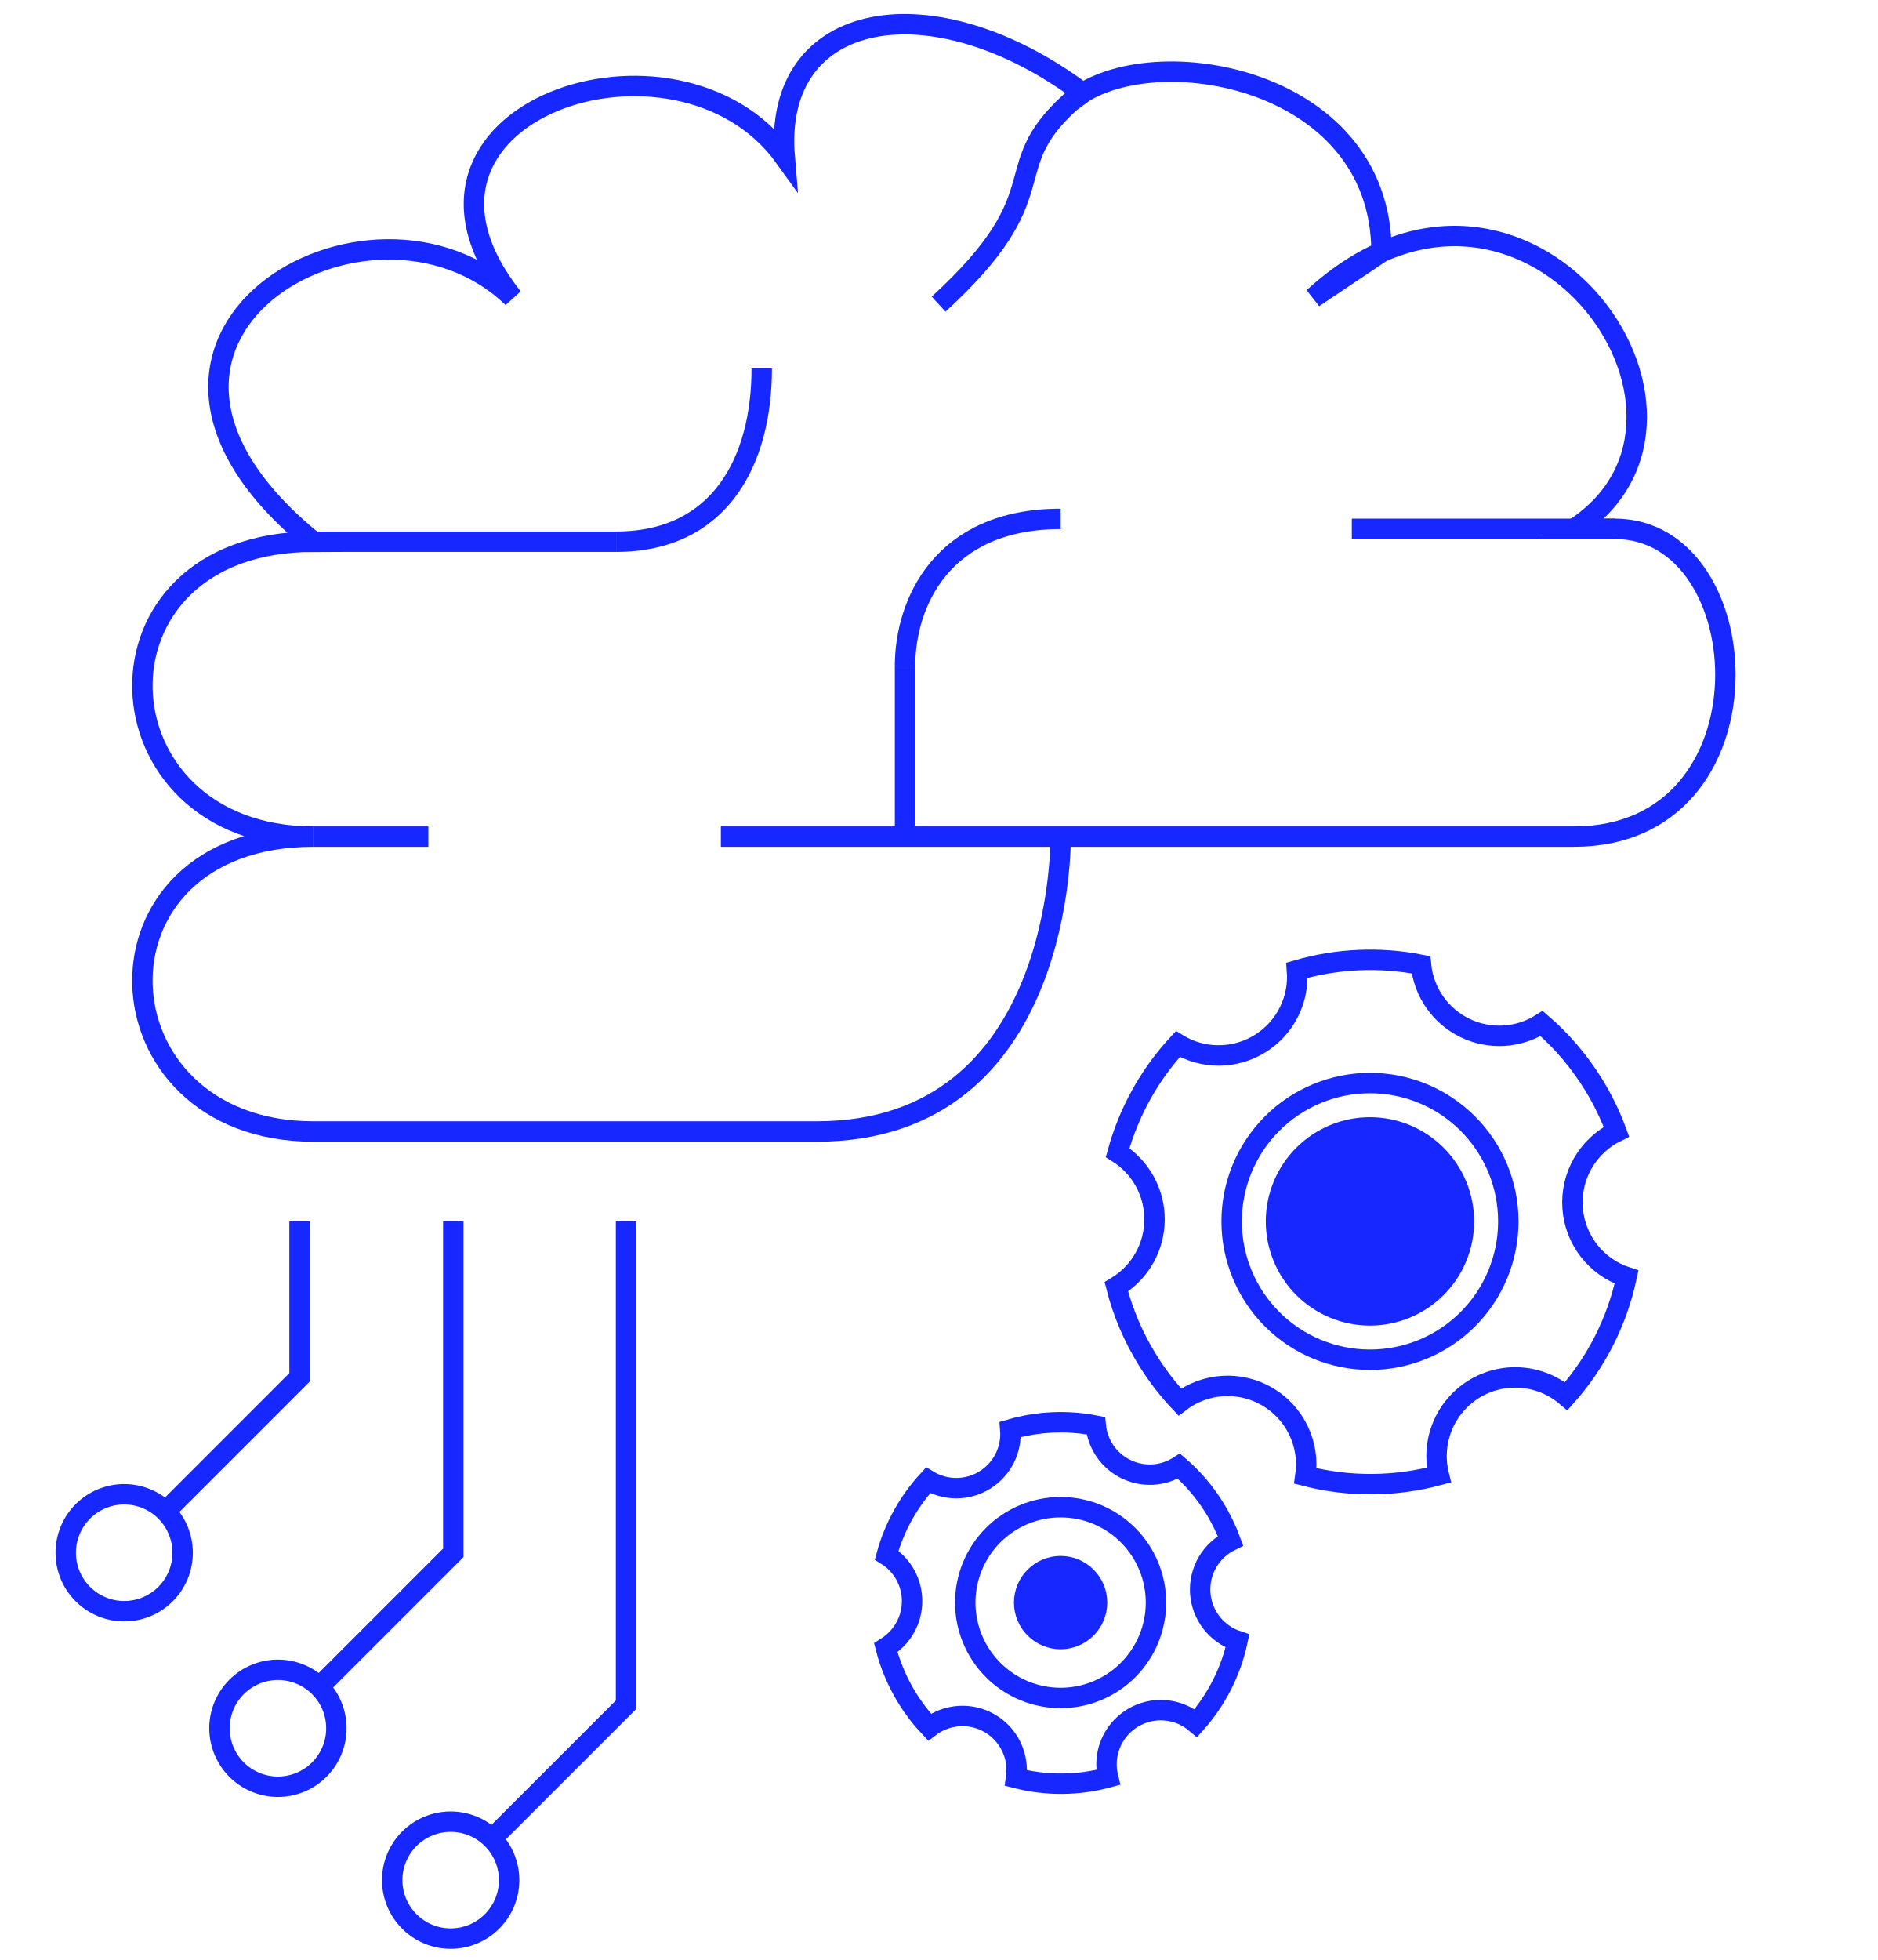
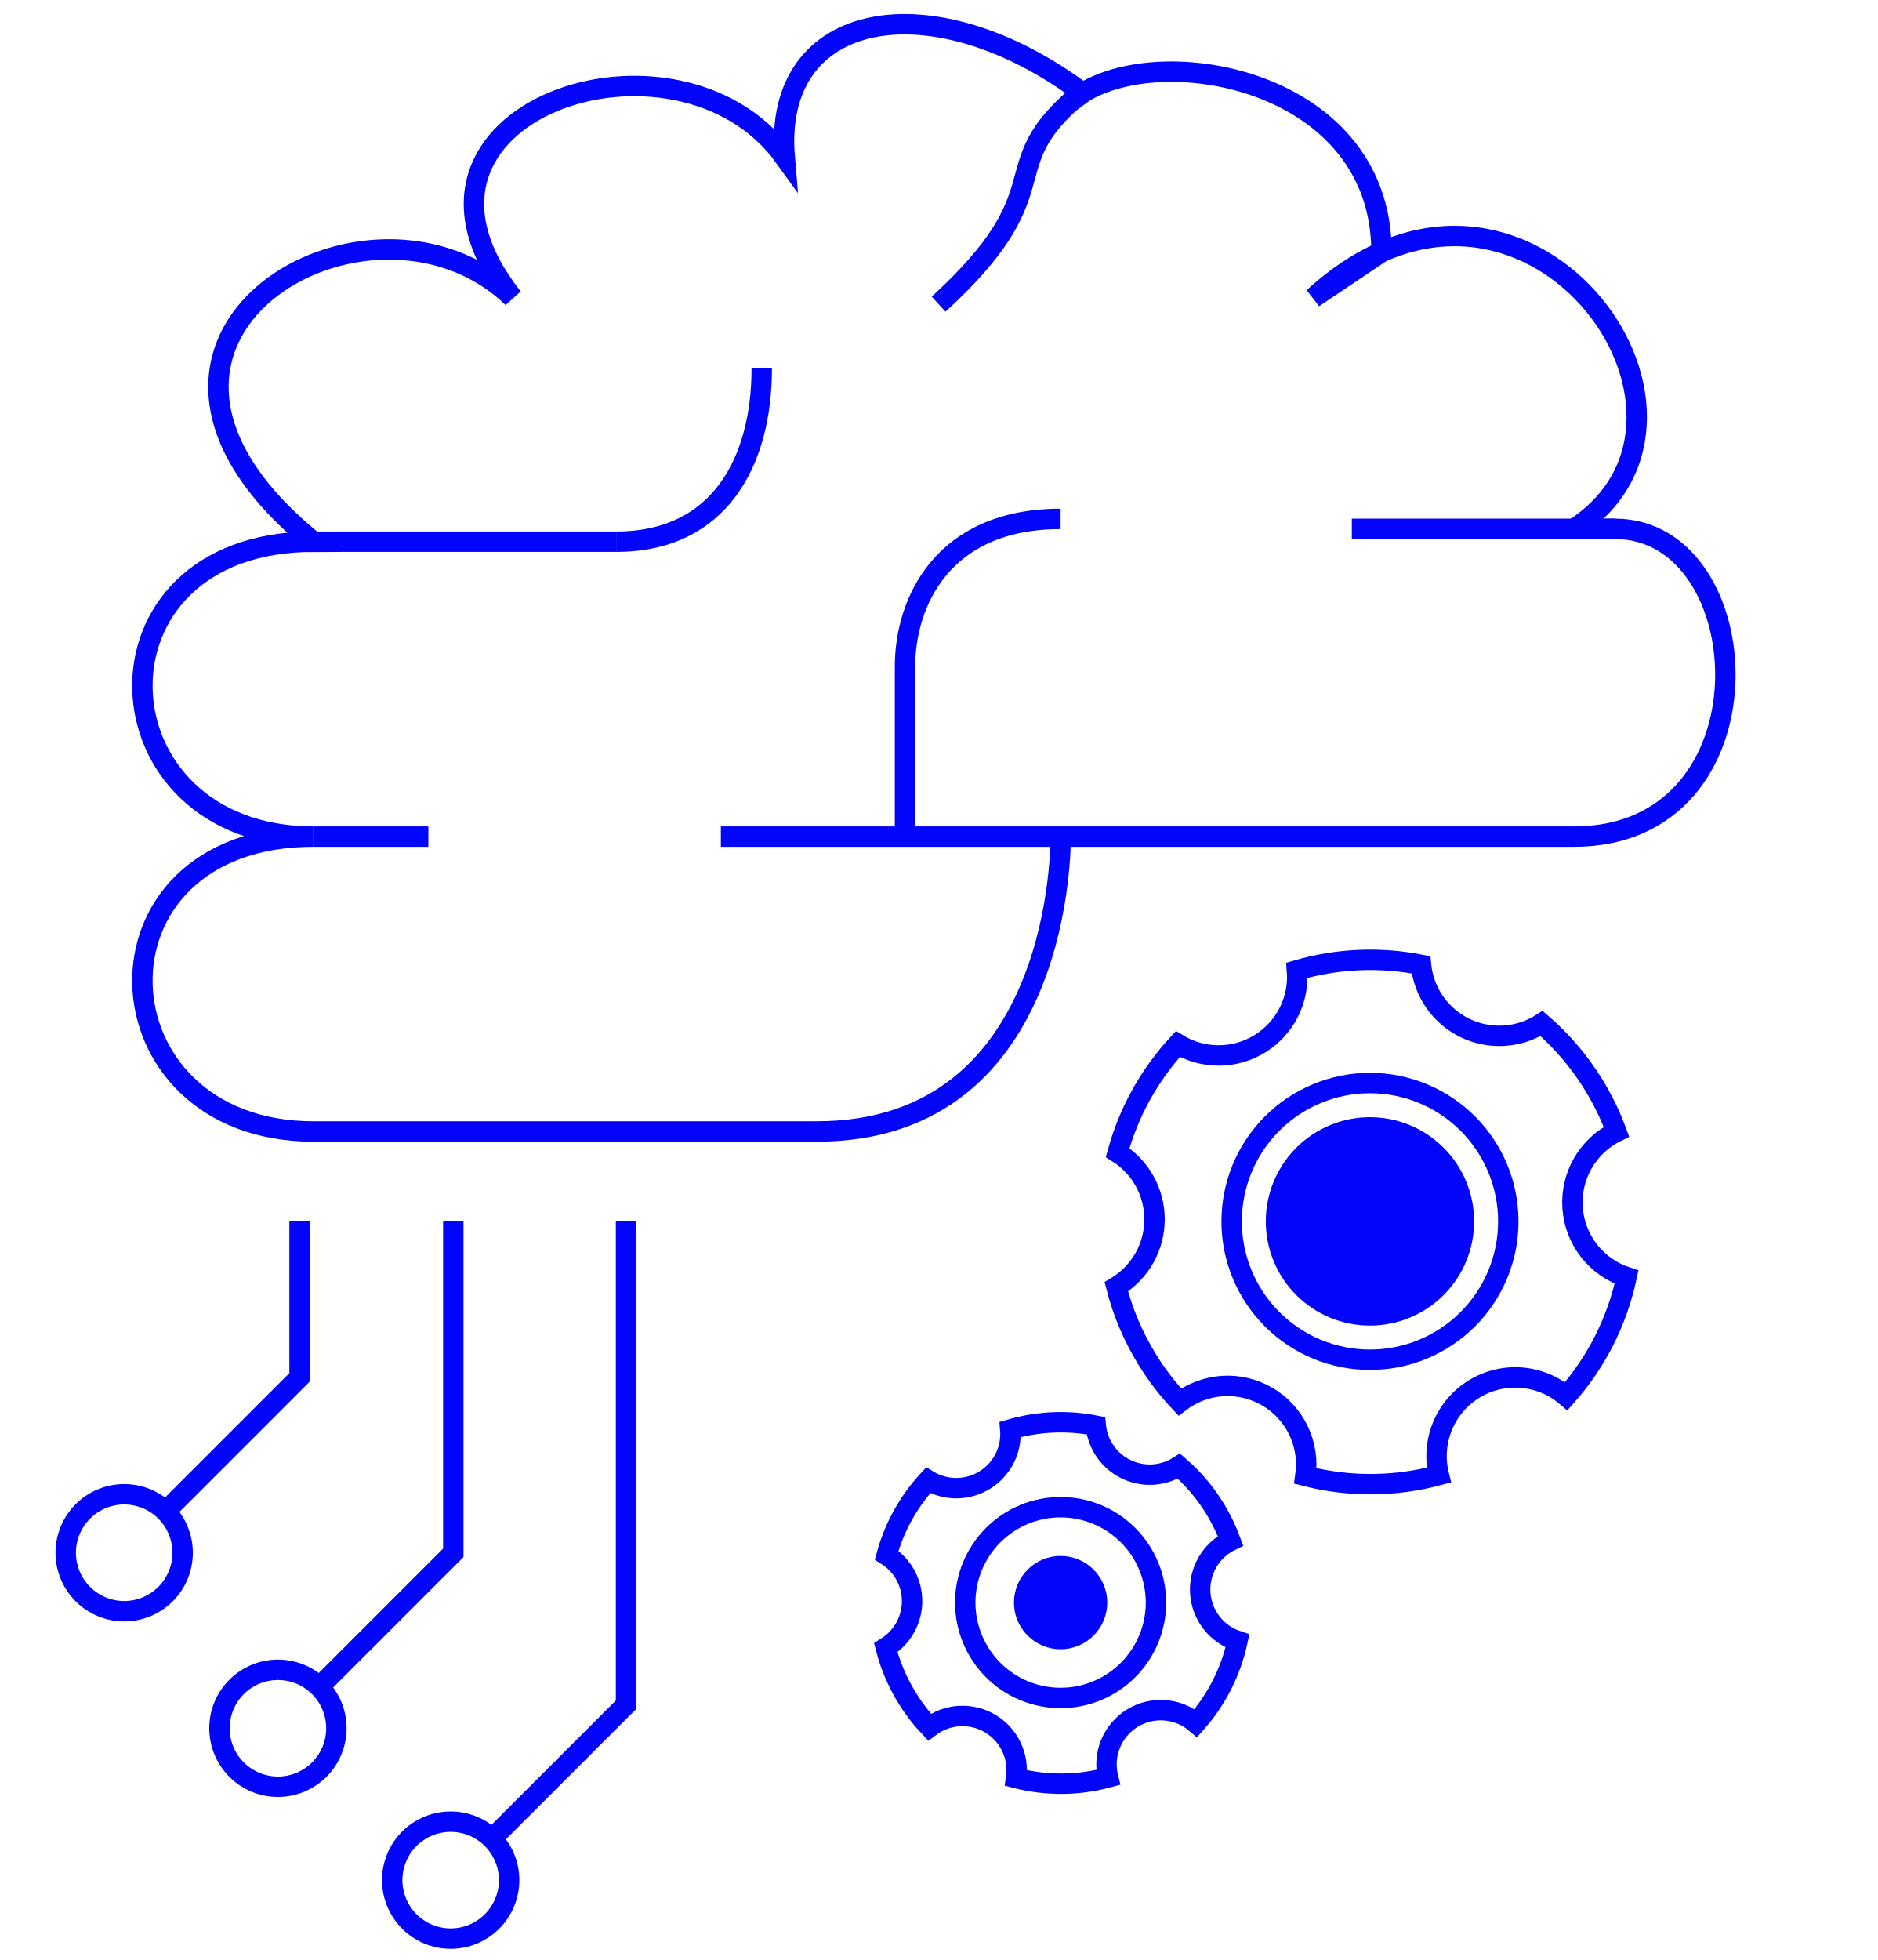
<svg xmlns="http://www.w3.org/2000/svg" width="92" height="96" viewBox="0 0 92 96" fill="none">
-   <path d="M8.11 74.028L14.676 67.461V59.824M8.11 74.028C7.572 73.491 6.844 73.189 6.084 73.189C5.325 73.189 4.596 73.491 4.059 74.028C3.522 74.565 3.22 75.294 3.22 76.053C3.22 76.813 3.522 77.541 4.059 78.078C4.596 78.615 5.325 78.917 6.084 78.917C6.844 78.917 7.572 78.615 8.11 78.078C8.647 77.541 8.948 76.813 8.948 76.053C8.948 75.294 8.647 74.565 8.11 74.028ZM15.641 82.625L22.208 76.058V59.824M15.641 82.625C15.104 82.088 14.376 81.786 13.616 81.786C12.857 81.786 12.128 82.088 11.591 82.625C11.054 83.162 10.752 83.89 10.752 84.65C10.752 85.409 11.054 86.138 11.591 86.675C12.128 87.212 12.857 87.514 13.616 87.514C14.376 87.514 15.104 87.212 15.641 86.675C16.178 86.138 16.48 85.409 16.48 84.65C16.48 83.89 16.178 83.162 15.641 82.625ZM24.104 90.062L30.671 83.496V59.824M24.104 90.062C23.567 89.526 22.839 89.224 22.079 89.224C21.32 89.224 20.591 89.526 20.054 90.062C19.517 90.599 19.215 91.328 19.215 92.088C19.215 92.847 19.517 93.575 20.054 94.112C20.591 94.65 21.32 94.952 22.079 94.952C22.839 94.952 23.567 94.65 24.104 94.112C24.641 93.575 24.943 92.847 24.943 92.088C24.943 91.328 24.641 90.599 24.104 90.062Z" stroke="#1727FF" className="fill-current stroke-current" strokeWidth="1.585" strokeLinecap="round" strokeLinejoin="round" />
-   <path d="M30.185 26.532C35.316 26.532 37.319 22.521 37.319 18.049M44.338 32.637C44.338 29.548 46.141 25.415 51.961 25.415" stroke="#1727FF" className="fill-current stroke-current" strokeWidth="1.585" strokeLinecap="round" strokeLinejoin="round" />
-   <path d="M51.961 40.976C51.961 40.976 52.206 55.42 40.008 55.42H15.354C4.531 55.42 3.841 40.976 15.354 40.976C4.531 40.976 3.841 26.532 15.354 26.532C3.091 16.558 18.171 7.873 25.117 14.582C17.909 5.467 33.188 0.394 38.445 7.703C37.826 0.394 45.724 -0.924 53.049 4.556L52.399 5.036C55.964 1.77 67.682 3.547 67.682 12.346L64.35 14.582C74.66 5.137 85.686 20.342 77.114 25.902H79.118C86.25 25.902 87.063 40.976 77.114 40.976H35.316" stroke="#1727FF" className="fill-current stroke-current" strokeWidth="1.585" strokeLinecap="round" strokeLinejoin="round" />
-   <path d="M52.397 5.038C48.771 8.361 51.974 9.409 45.984 14.896M15.356 26.532H30.185M15.356 40.976H20.986M44.338 40.976V32.637M79.118 25.902H66.228" stroke="#1727FF" className="fill-current stroke-current" strokeWidth="1.585" strokeLinecap="round" strokeLinejoin="round" />
-   <path d="M73.894 59.824C73.894 61.621 73.18 63.345 71.909 64.616C70.638 65.886 68.915 66.6 67.117 66.6C65.32 66.6 63.596 65.886 62.325 64.616C61.054 63.345 60.34 61.621 60.34 59.824C60.34 58.026 61.054 56.303 62.325 55.032C63.596 53.761 65.32 53.047 67.117 53.047C68.915 53.047 70.638 53.761 71.909 55.032C73.18 56.303 73.894 58.026 73.894 59.824Z" stroke="#1727FF" className="fill-current stroke-current" strokeWidth="1.057" />
-   <path d="M71.72 59.824C71.72 61.045 71.235 62.216 70.371 63.079C69.508 63.942 68.337 64.427 67.116 64.427C65.895 64.427 64.724 63.942 63.861 63.079C62.998 62.216 62.513 61.045 62.513 59.824C62.513 58.603 62.998 57.432 63.861 56.569C64.724 55.705 65.895 55.22 67.116 55.22C68.337 55.22 69.508 55.705 70.371 56.569C71.235 57.432 71.72 58.603 71.72 59.824Z" fill="#1727FF" stroke="#1727FF" className="fill-current stroke-current" strokeWidth="0.927" />
-   <path d="M70.493 72.249C68.353 72.827 66.101 72.842 63.954 72.292C64.066 71.534 63.948 70.759 63.617 70.068C63.286 69.376 62.757 68.799 62.096 68.411C61.435 68.022 60.674 67.839 59.909 67.886C59.144 67.933 58.41 68.207 57.801 68.673C57.205 68.041 56.675 67.35 56.218 66.611C55.512 65.47 55.005 64.261 54.691 63.026L54.737 62.998C55.294 62.653 55.753 62.173 56.073 61.601C56.392 61.03 56.561 60.386 56.562 59.732C56.564 59.077 56.399 58.433 56.082 57.86C55.766 57.287 55.309 56.804 54.754 56.456C55.297 54.473 56.308 52.649 57.703 51.137C58.31 51.506 59.008 51.7 59.719 51.696C60.429 51.693 61.125 51.493 61.729 51.119C62.334 50.745 62.823 50.212 63.143 49.577C63.462 48.942 63.6 48.232 63.541 47.523C65.516 46.949 67.6 46.857 69.617 47.256C69.681 47.912 69.912 48.541 70.288 49.082C70.665 49.624 71.173 50.059 71.766 50.348C72.359 50.636 73.016 50.768 73.674 50.73C74.332 50.691 74.97 50.485 75.525 50.13C76.514 50.984 77.366 51.984 78.053 53.096C78.519 53.849 78.898 54.632 79.193 55.432C78.504 55.769 77.932 56.304 77.549 56.968C77.166 57.632 76.99 58.395 77.043 59.16C77.096 59.925 77.376 60.656 77.847 61.261C78.319 61.865 78.96 62.315 79.688 62.553C79.223 64.72 78.205 66.73 76.733 68.386C76.112 67.857 75.339 67.538 74.525 67.476C73.711 67.414 72.898 67.612 72.204 68.042C71.51 68.472 70.971 69.111 70.663 69.867C70.355 70.623 70.296 71.457 70.493 72.249Z" stroke="#1727FF" className="fill-current stroke-current" strokeWidth="1.057" strokeLinejoin="round" />
-   <path d="M56.633 78.494C56.633 79.733 56.141 80.921 55.264 81.797C54.388 82.674 53.2 83.166 51.961 83.166C50.721 83.166 49.533 82.674 48.657 81.797C47.781 80.921 47.289 79.733 47.289 78.494C47.289 77.255 47.781 76.066 48.657 75.19C49.533 74.314 50.721 73.822 51.961 73.822C53.2 73.822 54.388 74.314 55.264 75.19C56.141 76.066 56.633 77.255 56.633 78.494Z" stroke="#1727FF" className="fill-current stroke-current" strokeWidth="0.859" />
-   <path d="M53.746 78.494C53.746 78.968 53.558 79.422 53.223 79.757C52.888 80.091 52.434 80.28 51.96 80.28C51.487 80.28 51.033 80.091 50.698 79.757C50.363 79.422 50.175 78.968 50.175 78.494C50.175 78.021 50.363 77.567 50.698 77.232C51.033 76.897 51.487 76.709 51.96 76.709C52.434 76.709 52.888 76.897 53.223 77.232C53.558 77.567 53.746 78.021 53.746 78.494Z" fill="#1727FF" stroke="#1727FF" className="fill-current stroke-current" strokeWidth="0.584" />
-   <path d="M54.288 87.059C52.813 87.458 51.26 87.468 49.78 87.089C49.857 86.566 49.776 86.032 49.548 85.556C49.32 85.079 48.955 84.681 48.499 84.413C48.044 84.145 47.519 84.019 46.991 84.052C46.464 84.084 45.958 84.272 45.538 84.594C45.127 84.158 44.761 83.682 44.447 83.172C43.96 82.386 43.611 81.552 43.394 80.701L43.425 80.681C43.809 80.444 44.126 80.113 44.346 79.719C44.567 79.325 44.683 78.881 44.684 78.43C44.685 77.978 44.571 77.534 44.353 77.139C44.135 76.744 43.82 76.411 43.437 76.172C43.811 74.804 44.509 73.547 45.47 72.505C45.889 72.759 46.37 72.892 46.86 72.89C47.35 72.888 47.83 72.75 48.246 72.492C48.663 72.234 49 71.867 49.221 71.429C49.441 70.992 49.536 70.501 49.495 70.013C50.857 69.617 52.293 69.554 53.684 69.829C53.728 70.281 53.887 70.715 54.147 71.088C54.406 71.461 54.757 71.762 55.166 71.96C55.575 72.159 56.027 72.25 56.481 72.224C56.935 72.197 57.374 72.055 57.757 71.81C58.439 72.399 59.026 73.088 59.5 73.855C59.821 74.374 60.082 74.914 60.286 75.466C59.811 75.698 59.416 76.067 59.152 76.524C58.888 76.982 58.767 77.508 58.803 78.035C58.84 78.563 59.033 79.067 59.358 79.484C59.683 79.9 60.125 80.211 60.627 80.375C60.306 81.869 59.605 83.254 58.59 84.397C58.162 84.031 57.629 83.812 57.068 83.769C56.506 83.726 55.946 83.863 55.468 84.159C54.989 84.455 54.617 84.896 54.405 85.417C54.193 85.938 54.152 86.513 54.288 87.059Z" stroke="#1727FF" className="fill-current stroke-current" strokeWidth="1.057" strokeLinejoin="round" />
+   <path d="M8.11 74.028L14.676 67.461V59.824M8.11 74.028C7.572 73.491 6.844 73.189 6.084 73.189C5.325 73.189 4.596 73.491 4.059 74.028C3.522 74.565 3.22 75.294 3.22 76.053C3.22 76.813 3.522 77.541 4.059 78.078C4.596 78.615 5.325 78.917 6.084 78.917C6.844 78.917 7.572 78.615 8.11 78.078C8.647 77.541 8.948 76.813 8.948 76.053C8.948 75.294 8.647 74.565 8.11 74.028ZM15.641 82.625L22.208 76.058V59.824M15.641 82.625C15.104 82.088 14.376 81.786 13.616 81.786C12.857 81.786 12.128 82.088 11.591 82.625C11.054 83.162 10.752 83.89 10.752 84.65C10.752 85.409 11.054 86.138 11.591 86.675C12.128 87.212 12.857 87.514 13.616 87.514C14.376 87.514 15.104 87.212 15.641 86.675C16.178 86.138 16.48 85.409 16.48 84.65C16.48 83.89 16.178 83.162 15.641 82.625ZM24.104 90.062L30.671 83.496V59.824M24.104 90.062C23.567 89.526 22.839 89.224 22.079 89.224C21.32 89.224 20.591 89.526 20.054 90.062C19.517 90.599 19.215 91.328 19.215 92.088C19.215 92.847 19.517 93.575 20.054 94.112C20.591 94.65 21.32 94.952 22.079 94.952C22.839 94.952 23.567 94.65 24.104 94.112C24.641 93.575 24.943 92.847 24.943 92.088C24.943 91.328 24.641 90.599 24.104 90.062Z" stroke="#0205FA" className="fill-current stroke-current" strokeWidth="1.585" strokeLinecap="round" strokeLinejoin="round" />
+   <path d="M30.185 26.532C35.316 26.532 37.319 22.521 37.319 18.049M44.338 32.637C44.338 29.548 46.141 25.415 51.961 25.415" stroke="#0205FA" className="fill-current stroke-current" strokeWidth="1.585" strokeLinecap="round" strokeLinejoin="round" />
+   <path d="M51.961 40.976C51.961 40.976 52.206 55.42 40.008 55.42H15.354C4.531 55.42 3.841 40.976 15.354 40.976C4.531 40.976 3.841 26.532 15.354 26.532C3.091 16.558 18.171 7.873 25.117 14.582C17.909 5.467 33.188 0.394 38.445 7.703C37.826 0.394 45.724 -0.924 53.049 4.556L52.399 5.036C55.964 1.77 67.682 3.547 67.682 12.346L64.35 14.582C74.66 5.137 85.686 20.342 77.114 25.902H79.118C86.25 25.902 87.063 40.976 77.114 40.976H35.316" stroke="#0205FA" className="fill-current stroke-current" strokeWidth="1.585" strokeLinecap="round" strokeLinejoin="round" />
+   <path d="M52.397 5.038C48.771 8.361 51.974 9.409 45.984 14.896M15.356 26.532H30.185M15.356 40.976H20.986M44.338 40.976V32.637M79.118 25.902H66.228" stroke="#0205FA" className="fill-current stroke-current" strokeWidth="1.585" strokeLinecap="round" strokeLinejoin="round" />
+   <path d="M73.894 59.824C73.894 61.621 73.18 63.345 71.909 64.616C70.638 65.886 68.915 66.6 67.117 66.6C65.32 66.6 63.596 65.886 62.325 64.616C61.054 63.345 60.34 61.621 60.34 59.824C60.34 58.026 61.054 56.303 62.325 55.032C63.596 53.761 65.32 53.047 67.117 53.047C68.915 53.047 70.638 53.761 71.909 55.032C73.18 56.303 73.894 58.026 73.894 59.824Z" stroke="#0205FA" className="fill-current stroke-current" strokeWidth="1.057" />
+   <path d="M71.72 59.824C71.72 61.045 71.235 62.216 70.371 63.079C69.508 63.942 68.337 64.427 67.116 64.427C65.895 64.427 64.724 63.942 63.861 63.079C62.998 62.216 62.513 61.045 62.513 59.824C62.513 58.603 62.998 57.432 63.861 56.569C64.724 55.705 65.895 55.22 67.116 55.22C68.337 55.22 69.508 55.705 70.371 56.569C71.235 57.432 71.72 58.603 71.72 59.824Z" fill="#0205FA" stroke="#0205FA" className="fill-current stroke-current" strokeWidth="0.927" />
+   <path d="M70.493 72.249C68.353 72.827 66.101 72.842 63.954 72.292C64.066 71.534 63.948 70.759 63.617 70.068C63.286 69.376 62.757 68.799 62.096 68.411C61.435 68.022 60.674 67.839 59.909 67.886C59.144 67.933 58.41 68.207 57.801 68.673C57.205 68.041 56.675 67.35 56.218 66.611C55.512 65.47 55.005 64.261 54.691 63.026L54.737 62.998C55.294 62.653 55.753 62.173 56.073 61.601C56.392 61.03 56.561 60.386 56.562 59.732C56.564 59.077 56.399 58.433 56.082 57.86C55.766 57.287 55.309 56.804 54.754 56.456C55.297 54.473 56.308 52.649 57.703 51.137C58.31 51.506 59.008 51.7 59.719 51.696C60.429 51.693 61.125 51.493 61.729 51.119C62.334 50.745 62.823 50.212 63.143 49.577C63.462 48.942 63.6 48.232 63.541 47.523C65.516 46.949 67.6 46.857 69.617 47.256C69.681 47.912 69.912 48.541 70.288 49.082C70.665 49.624 71.173 50.059 71.766 50.348C72.359 50.636 73.016 50.768 73.674 50.73C74.332 50.691 74.97 50.485 75.525 50.13C76.514 50.984 77.366 51.984 78.053 53.096C78.519 53.849 78.898 54.632 79.193 55.432C78.504 55.769 77.932 56.304 77.549 56.968C77.166 57.632 76.99 58.395 77.043 59.16C77.096 59.925 77.376 60.656 77.847 61.261C78.319 61.865 78.96 62.315 79.688 62.553C79.223 64.72 78.205 66.73 76.733 68.386C76.112 67.857 75.339 67.538 74.525 67.476C73.711 67.414 72.898 67.612 72.204 68.042C71.51 68.472 70.971 69.111 70.663 69.867C70.355 70.623 70.296 71.457 70.493 72.249Z" stroke="#0205FA" className="fill-current stroke-current" strokeWidth="1.057" strokeLinejoin="round" />
+   <path d="M56.633 78.494C56.633 79.733 56.141 80.921 55.264 81.797C54.388 82.674 53.2 83.166 51.961 83.166C50.721 83.166 49.533 82.674 48.657 81.797C47.781 80.921 47.289 79.733 47.289 78.494C47.289 77.255 47.781 76.066 48.657 75.19C49.533 74.314 50.721 73.822 51.961 73.822C53.2 73.822 54.388 74.314 55.264 75.19C56.141 76.066 56.633 77.255 56.633 78.494Z" stroke="#0205FA" className="fill-current stroke-current" strokeWidth="0.859" />
+   <path d="M53.746 78.494C53.746 78.968 53.558 79.422 53.223 79.757C52.888 80.091 52.434 80.28 51.96 80.28C51.487 80.28 51.033 80.091 50.698 79.757C50.363 79.422 50.175 78.968 50.175 78.494C50.175 78.021 50.363 77.567 50.698 77.232C51.033 76.897 51.487 76.709 51.96 76.709C52.434 76.709 52.888 76.897 53.223 77.232C53.558 77.567 53.746 78.021 53.746 78.494Z" fill="#0205FA" stroke="#0205FA" className="fill-current stroke-current" strokeWidth="0.584" />
+   <path d="M54.288 87.059C52.813 87.458 51.26 87.468 49.78 87.089C49.857 86.566 49.776 86.032 49.548 85.556C49.32 85.079 48.955 84.681 48.499 84.413C48.044 84.145 47.519 84.019 46.991 84.052C46.464 84.084 45.958 84.272 45.538 84.594C45.127 84.158 44.761 83.682 44.447 83.172C43.96 82.386 43.611 81.552 43.394 80.701L43.425 80.681C43.809 80.444 44.126 80.113 44.346 79.719C44.567 79.325 44.683 78.881 44.684 78.43C44.685 77.978 44.571 77.534 44.353 77.139C44.135 76.744 43.82 76.411 43.437 76.172C43.811 74.804 44.509 73.547 45.47 72.505C45.889 72.759 46.37 72.892 46.86 72.89C47.35 72.888 47.83 72.75 48.246 72.492C48.663 72.234 49 71.867 49.221 71.429C49.441 70.992 49.536 70.501 49.495 70.013C50.857 69.617 52.293 69.554 53.684 69.829C53.728 70.281 53.887 70.715 54.147 71.088C54.406 71.461 54.757 71.762 55.166 71.96C55.575 72.159 56.027 72.25 56.481 72.224C56.935 72.197 57.374 72.055 57.757 71.81C58.439 72.399 59.026 73.088 59.5 73.855C59.821 74.374 60.082 74.914 60.286 75.466C59.811 75.698 59.416 76.067 59.152 76.524C58.888 76.982 58.767 77.508 58.803 78.035C58.84 78.563 59.033 79.067 59.358 79.484C59.683 79.9 60.125 80.211 60.627 80.375C60.306 81.869 59.605 83.254 58.59 84.397C58.162 84.031 57.629 83.812 57.068 83.769C56.506 83.726 55.946 83.863 55.468 84.159C54.989 84.455 54.617 84.896 54.405 85.417C54.193 85.938 54.152 86.513 54.288 87.059Z" stroke="#0205FA" className="fill-current stroke-current" strokeWidth="1.057" strokeLinejoin="round" />
</svg>
